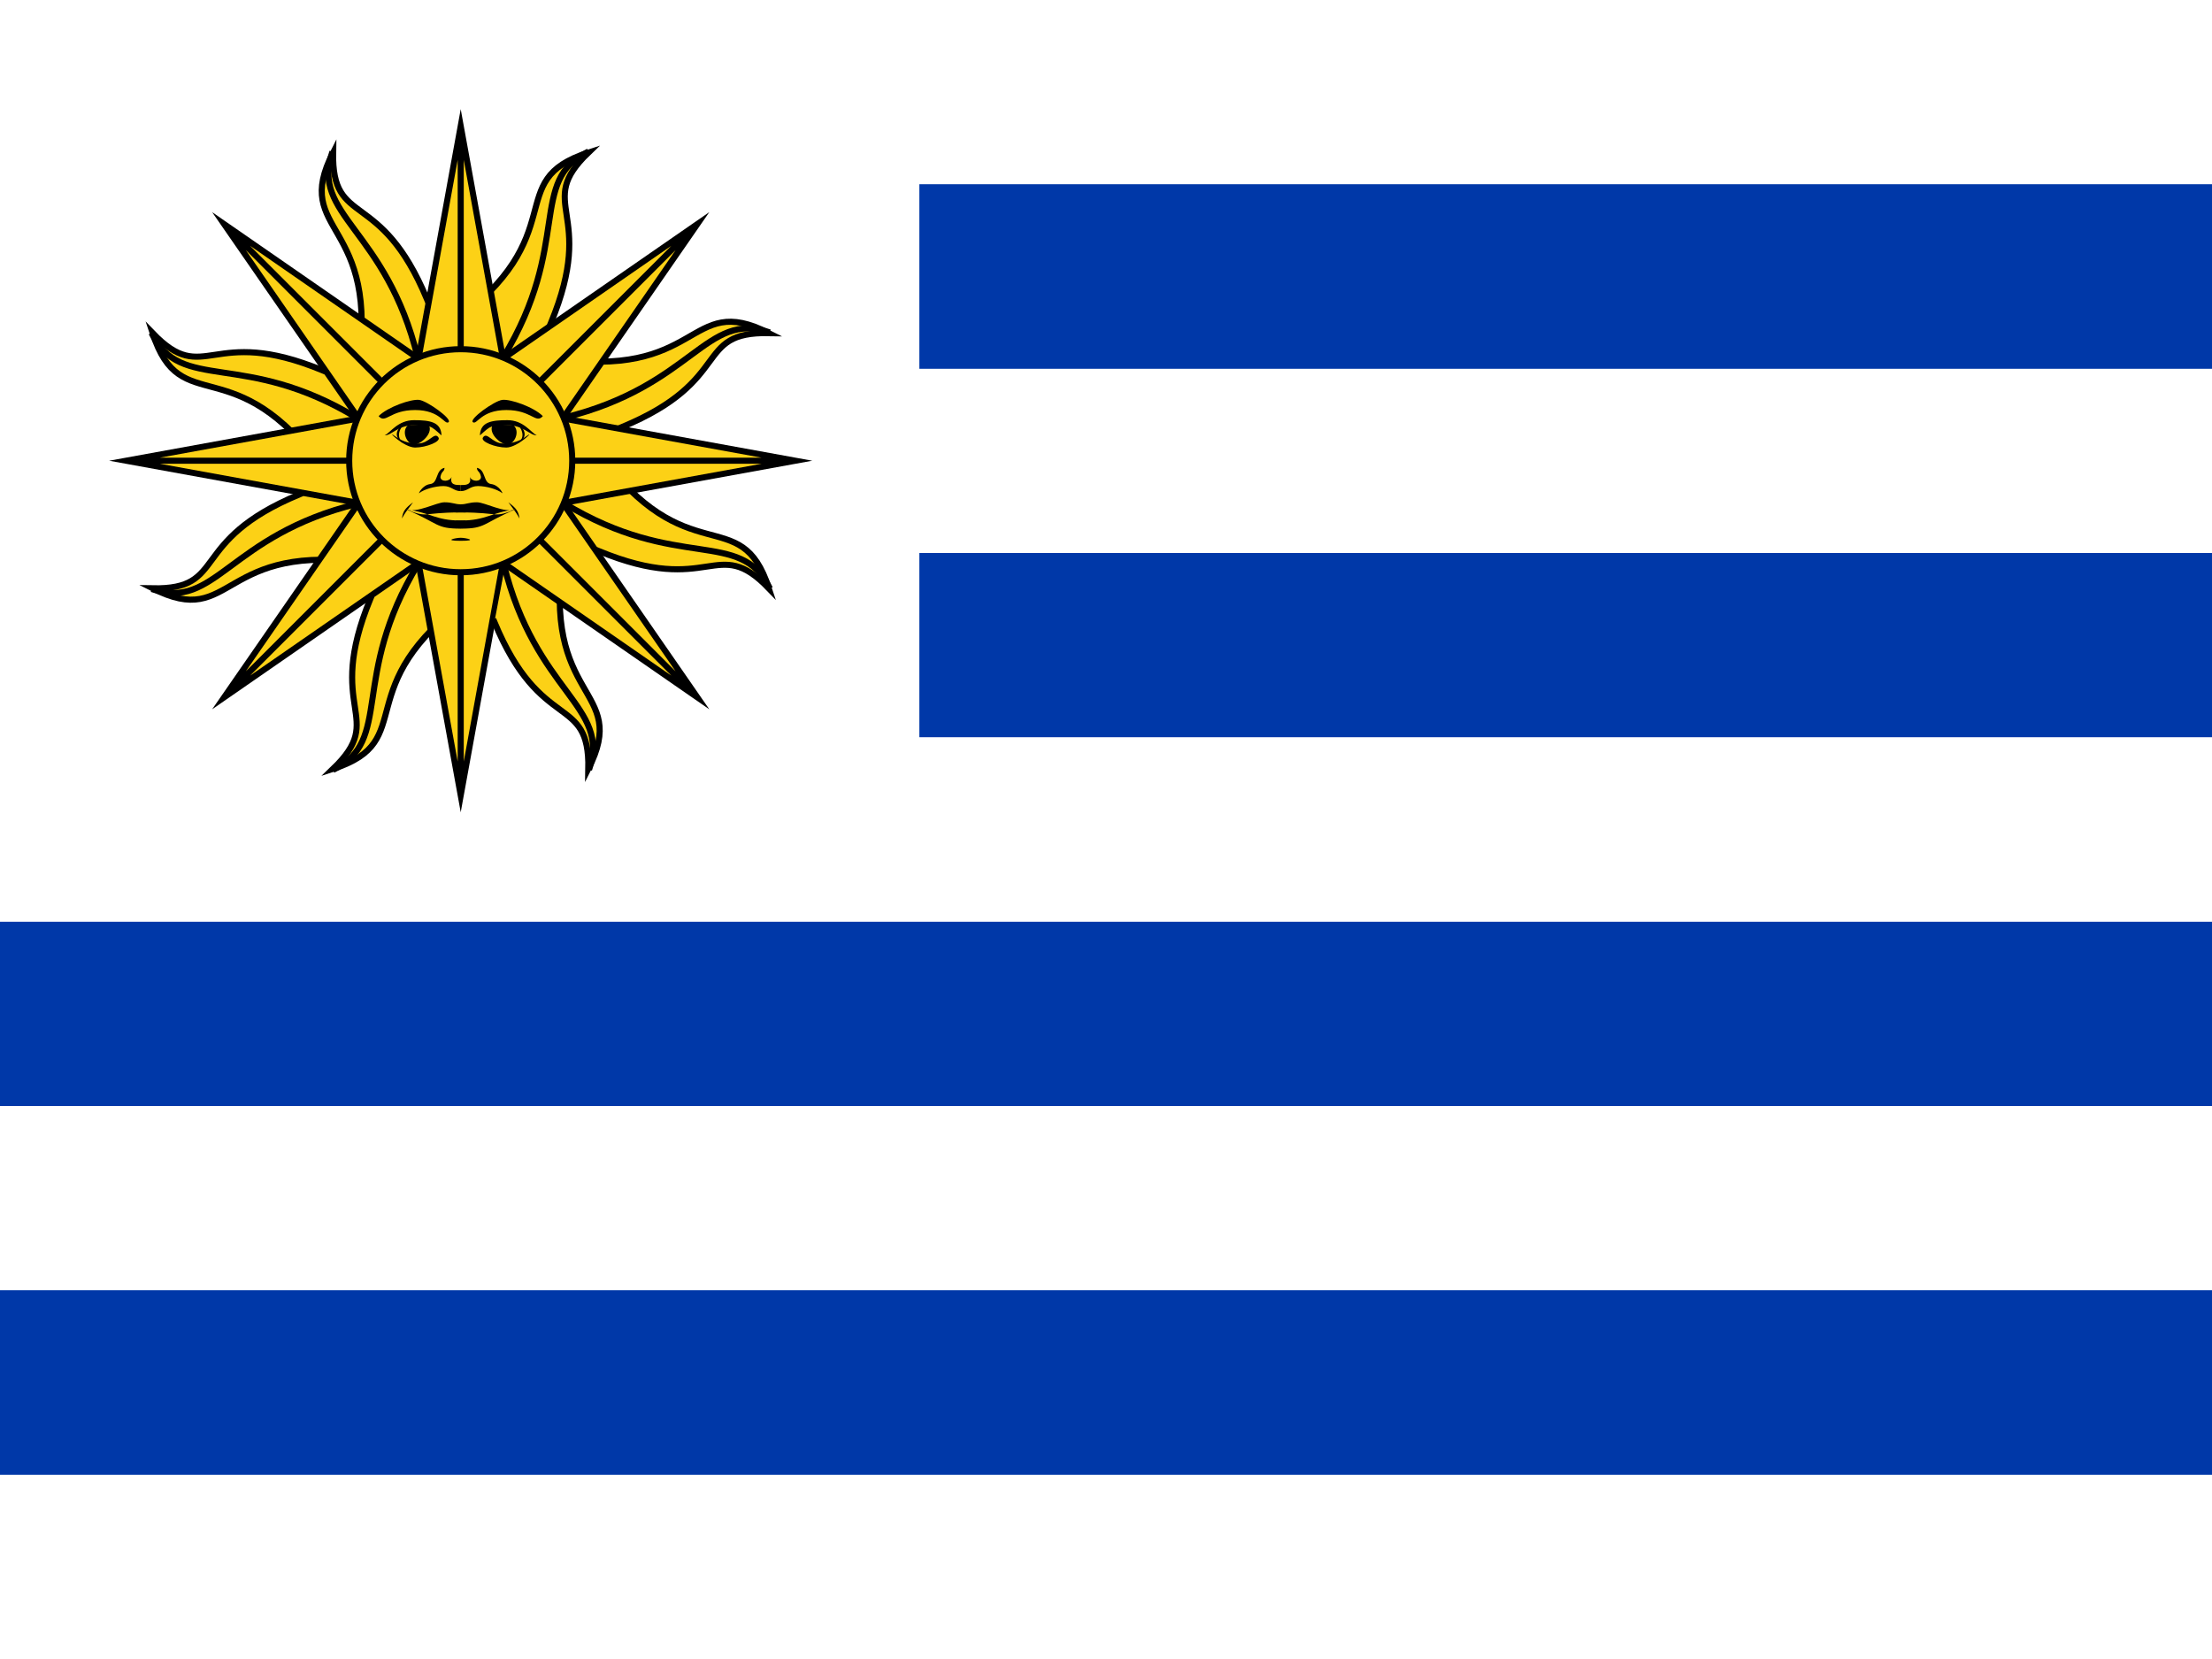
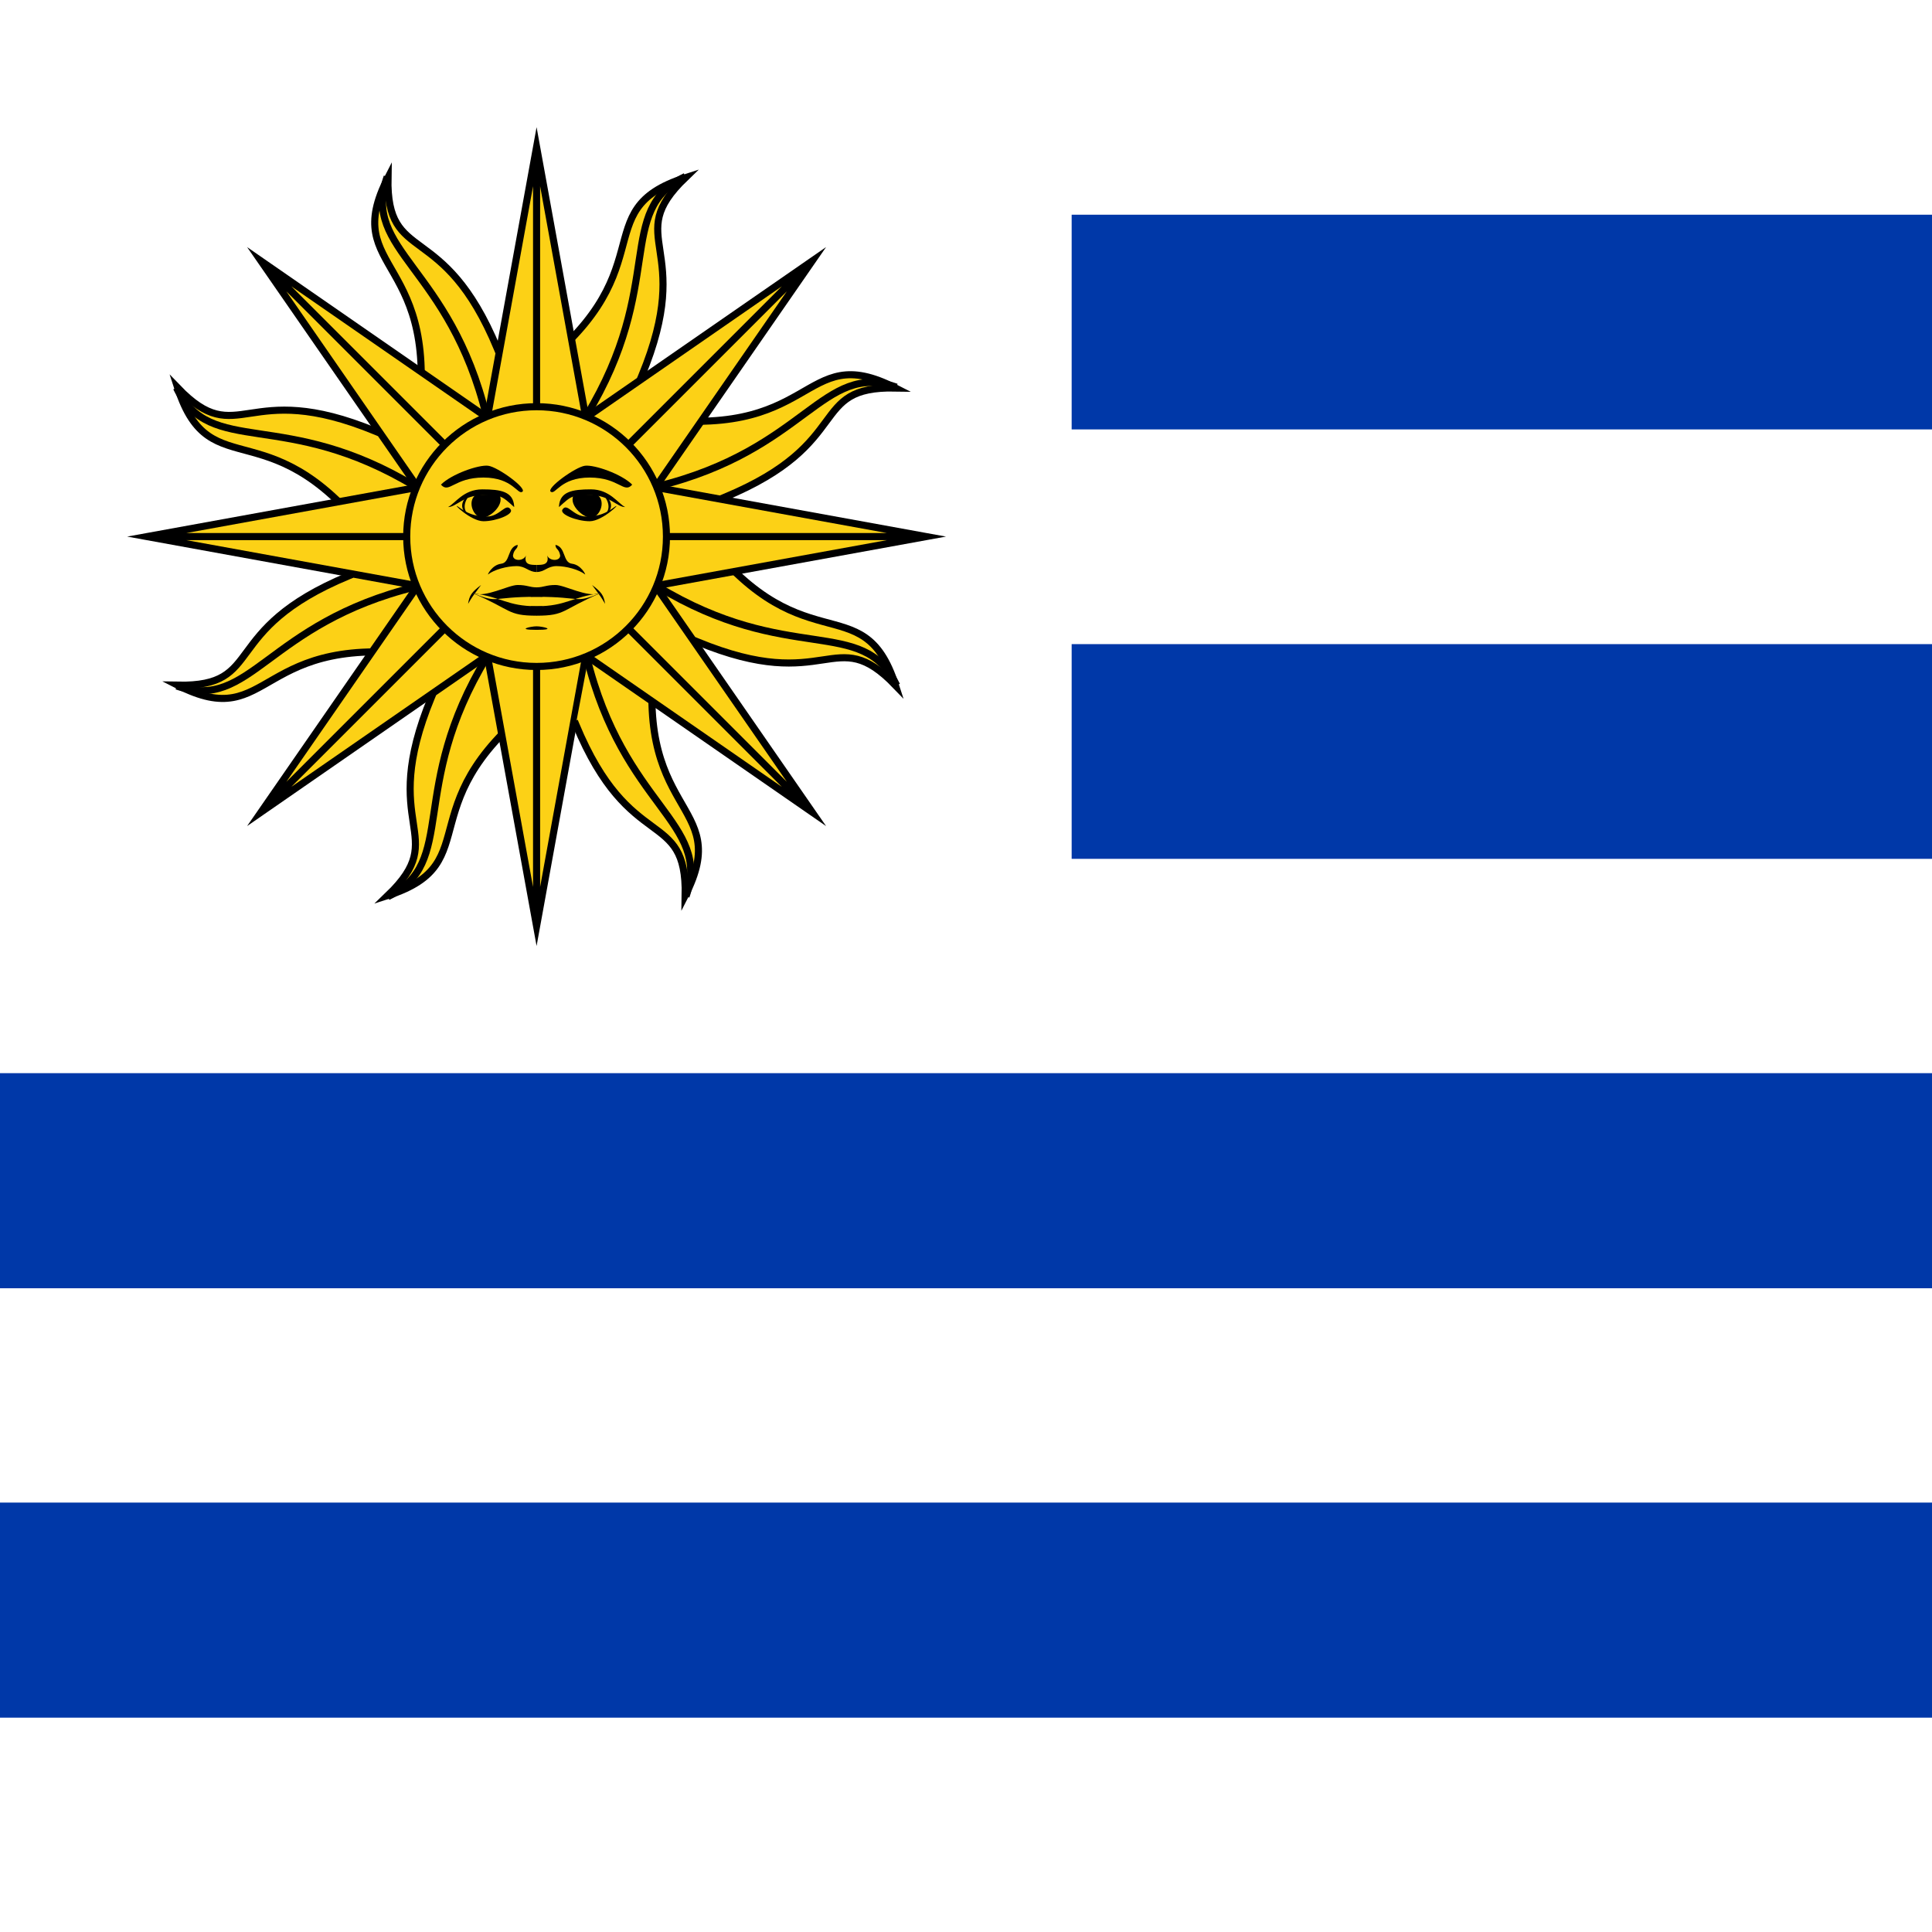
- <svg xmlns="http://www.w3.org/2000/svg" xmlns:xlink="http://www.w3.org/1999/xlink" id="flag-icons-uy" viewBox="0 0 640 480">
-   <path fill="#fff" d="M0 0h640v480H0z" />
-   <path fill="#0038a8" d="M266 53.3h374v53.4H266zm0 106.7h374v53.3H266zM0 266.7h640V320H0zm0 106.6h640v53.4H0z" />
-   <g fill="#fcd116" stroke="#000" stroke-miterlimit="20" stroke-width=".6" transform="translate(133.3 133.3)scale(2.93333)">
+ <svg xmlns="http://www.w3.org/2000/svg" xmlns:xlink="http://www.w3.org/1999/xlink" id="flag-icons-uy" viewBox="0 0 512 512">
+   <path fill="#fff" d="M0 0h512v512H0z" />
+   <path fill="#0038a8" d="M284 56.9h228v56.9H284zm0 113.8h228v56.9H284zM0 284.4h512v57H0zm0 113.8h512v57H0z" />
+   <g fill="#fcd116" stroke="#000" stroke-miterlimit="20" stroke-width=".6" transform="translate(142.2 142.2)scale(3.12889)">
    <g id="uy-c">
      <g id="uy-b">
        <g id="uy-a">
          <path stroke-linecap="square" d="m-2 8.9 3 4.5c-12.4 9-4.9 14.2-13.6 17 5.4-5.2-.9-5.7 3.7-16.8" />
          <path fill="none" d="M-4.2 10.2c-6.8 11.2-2.4 17.4-8.4 20.3" />
          <path d="M0 0h6L0 33-6 0h6v33" />
        </g>
        <use xlink:href="#uy-a" width="100%" height="100%" transform="rotate(45)" />
      </g>
      <use xlink:href="#uy-b" width="100%" height="100%" transform="rotate(90)" />
    </g>
    <use xlink:href="#uy-c" width="100%" height="100%" transform="scale(-1)" />
    <circle r="11" />
  </g>
-   <g transform="translate(133.3 133.3)scale(.29333)">
+   <g transform="translate(142.2 142.2)scale(.31289)">
    <g id="uy-d">
      <path d="M81-44c-7 8-11-6-36-6S16-35 12-38s21-21 29-22 31 7 40 16m-29 9c7 6 1 19-6 19S26-28 32-36" />
      <path d="M19-26c1-12 11-14 27-14s23 12 29 15c-7 0-13-10-29-10s-16 0-27 10m3 2c4-6 9 6 20 6s17-3 24-8-10 12-21 12-26-6-23-10" />
      <path d="M56-17c13-7 5-17 0-19 2 2 10 12 0 19M0 43c6 0 8-2 16-2s27 11 38 7c-23 9-14 3-54 3h-5m63 6c-4-7-3-5-11-16 8 6 10 9 11 16M0 67c25 0 21-5 54-19-24 3-29 11-54 11h-5m5-29c7 0 9-5 17-5s19 3 24 7c1 1-3-8-11-9S25 9 16 7c0 4 3 3 4 9 0 5-9 5-11 0 2 8-4 8-9 8" />
    </g>
    <use xlink:href="#uy-d" width="100%" height="100%" transform="scale(-1 1)" />
    <path d="M0 76c-5 0-18 3 0 3s5-3 0-3" />
  </g>
</svg>
